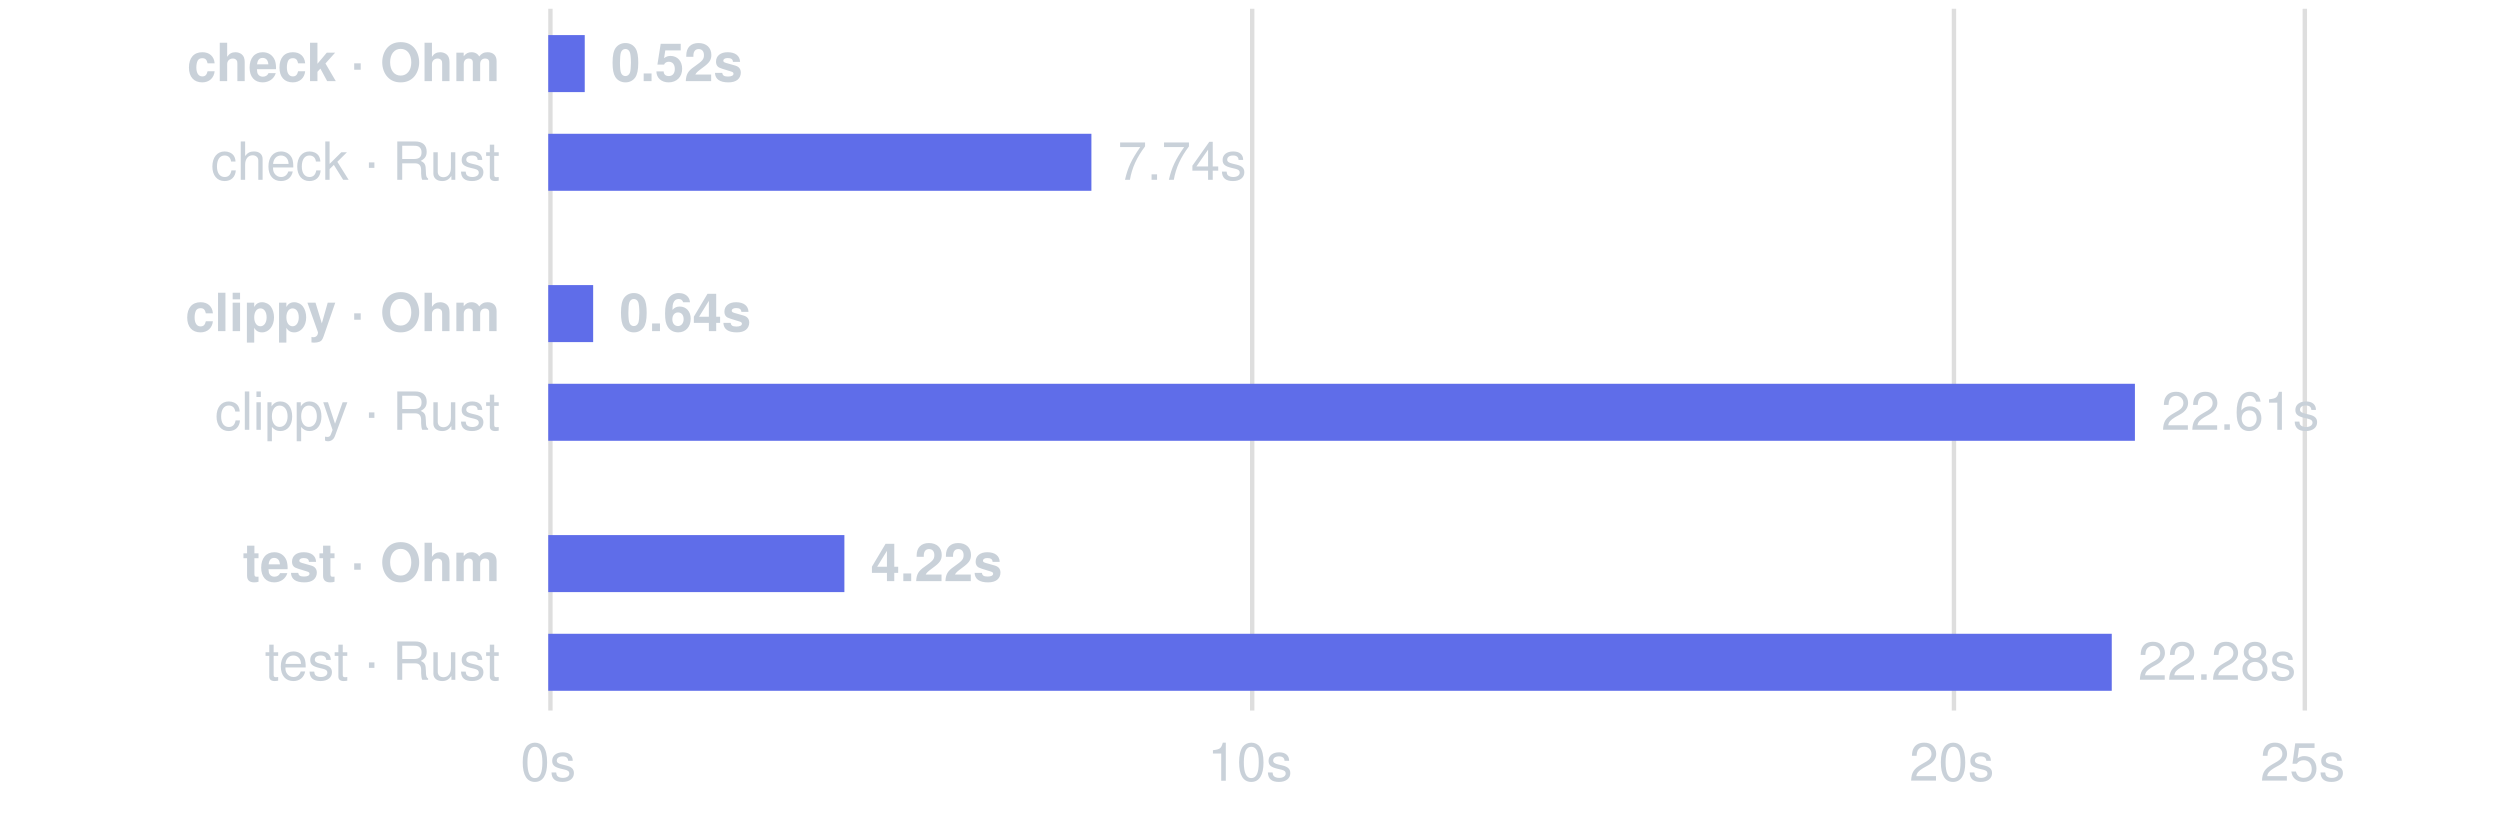
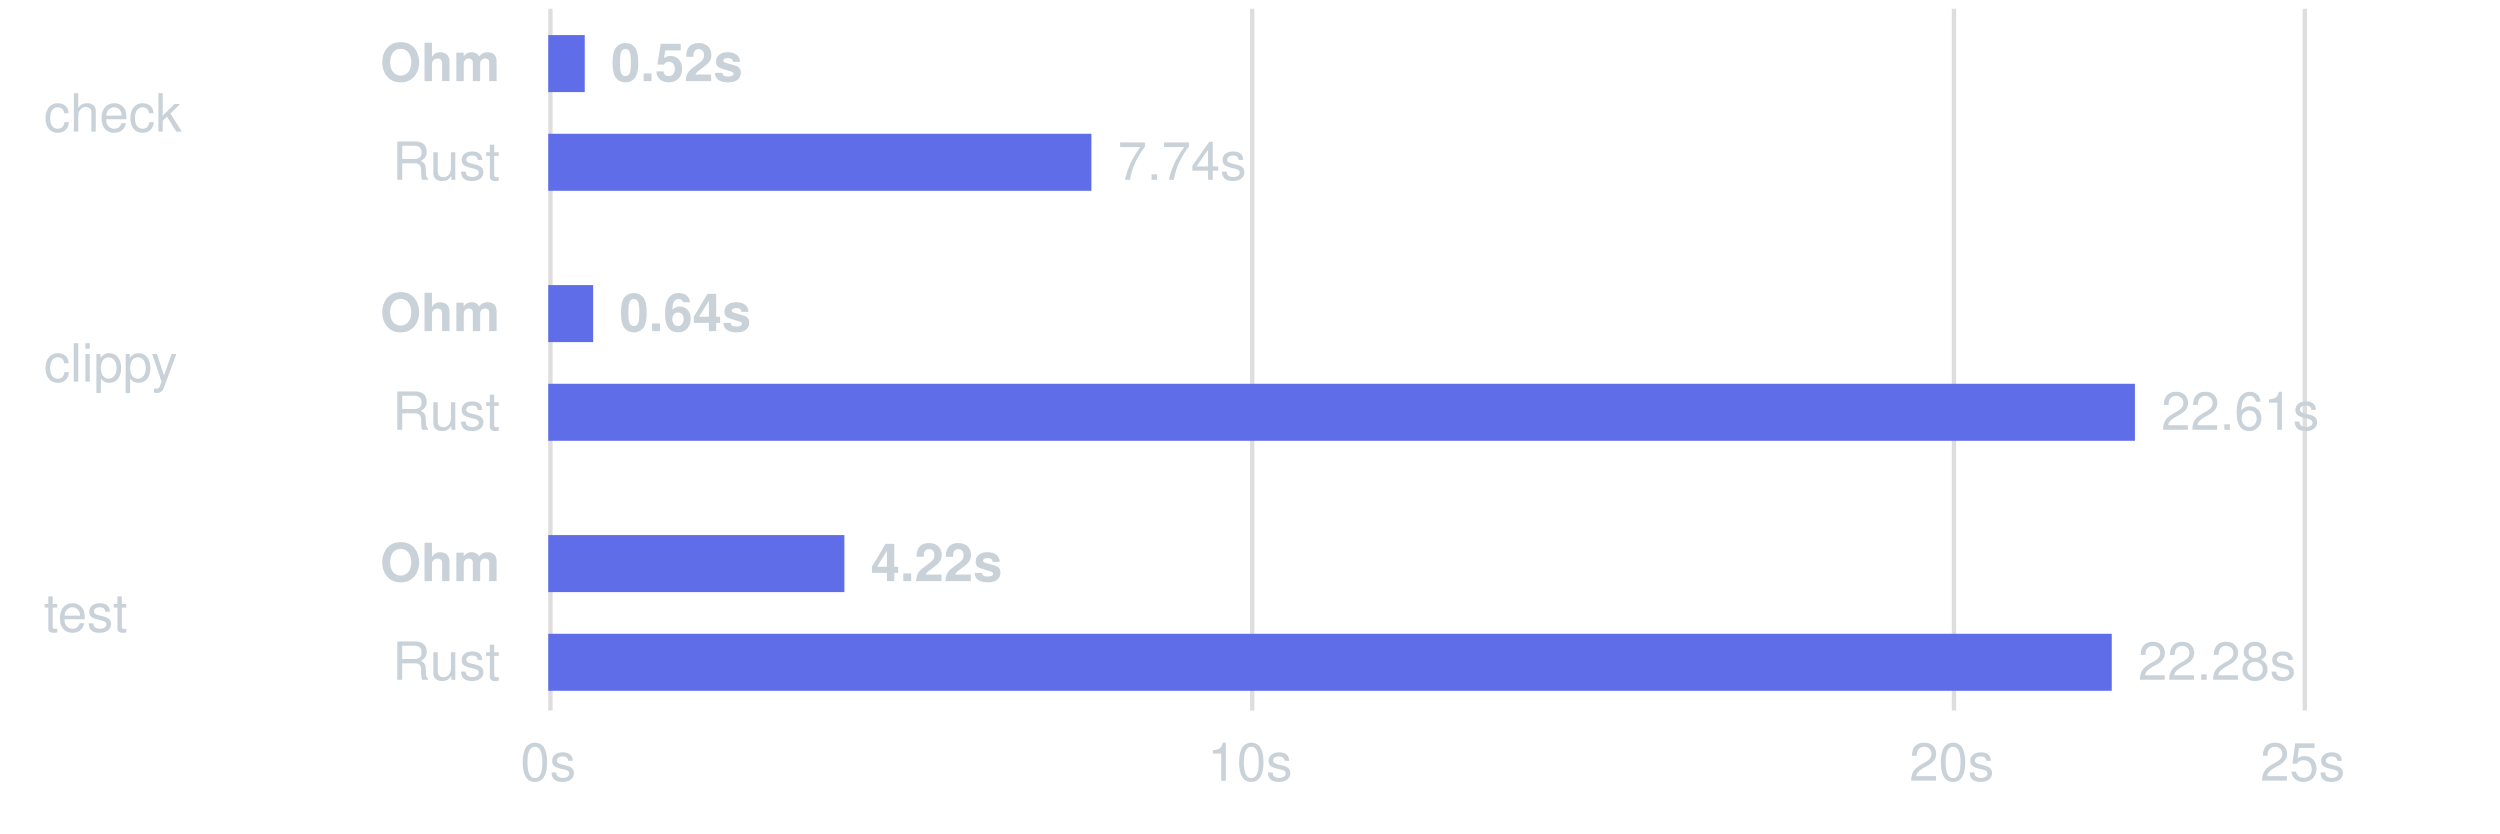
<svg xmlns="http://www.w3.org/2000/svg" width="570" height="190" viewBox="0 0 570 190" role="img" aria-labelledby="benchmark-title benchmark-description">
  <g font-family="-apple-system,BlinkMacSystemFont,'Segoe UI',Helvetica,Arial,sans-serif,'Apple Color Emoji','Segoe UI Emoji'" font-size="12" fill="#C9D1D9">
    <g aria-hidden="true" fill="none" stroke="rgba(127,127,127,0.25)" stroke-width="1">
      <path d="M125.5 2v160M285.5 2v160M445.5 2v160M525.5 2v160" />
    </g>
+     <text x="10" y="30" font-weight="500">check</text>
    <g aria-label="check with Ohm: 0.52 seconds">
-       <text x="114" y="18.5" text-anchor="end" font-weight="bold">check · Ohm</text>
+       <text x="114" y="18.5" text-anchor="end" font-weight="bold">Ohm</text>
      <path d="M125 8h8.32v13h-8.32Z" fill="#5F6DE9" />
      <text x="139.32" y="18.5" font-weight="bold">0.52s</text>
    </g>
    <g aria-label="check with Rust 1.97.1: 7.74 seconds">
-       <text x="114" y="41" text-anchor="end">check · Rust</text>
+       <text x="114" y="41" text-anchor="end">Rust</text>
      <path d="M125 30.5h123.84v13h-123.84Z" fill="#5F6DE9" />
      <text x="254.84" y="41">7.74s</text>
    </g>
+     <text x="10" y="87" font-weight="500">clippy</text>
    <g aria-label="Clippy with Ohm: 0.64 seconds">
-       <text x="114" y="75.5" text-anchor="end" font-weight="bold">clippy · Ohm</text>
+       <text x="114" y="75.5" text-anchor="end" font-weight="bold">Ohm</text>
      <path d="M125 65h10.24v13h-10.24Z" fill="#5F6DE9" />
      <text x="141.24" y="75.5" font-weight="bold">0.64s</text>
    </g>
    <g aria-label="Clippy with Rust 1.97.1: 22.61 seconds">
-       <text x="114" y="98" text-anchor="end">clippy · Rust</text>
+       <text x="114" y="98" text-anchor="end">Rust</text>
      <path d="M125 87.5h361.76v13h-361.76Z" fill="#5F6DE9" />
      <text x="492.76" y="98">22.61s</text>
    </g>
+     <text x="10" y="144" font-weight="500">test</text>
    <g aria-label="test with Ohm: 4.22 seconds">
-       <text x="114" y="132.5" text-anchor="end" font-weight="bold">test · Ohm</text>
+       <text x="114" y="132.5" text-anchor="end" font-weight="bold">Ohm</text>
      <path d="M125 122h67.52v13h-67.52Z" fill="#5F6DE9" />
      <text x="198.52" y="132.5" font-weight="bold">4.22s</text>
    </g>
    <g aria-label="test with Rust 1.97.1: 22.28 seconds">
-       <text x="114" y="155" text-anchor="end">test · Rust</text>
+       <text x="114" y="155" text-anchor="end">Rust</text>
      <path d="M125 144.5h356.48v13h-356.48Z" fill="#5F6DE9" />
      <text x="487.48" y="155">22.28s</text>
    </g>
    <g aria-hidden="true" text-anchor="middle">
      <text x="125" y="178">0s</text>
      <text x="285" y="178">10s</text>
      <text x="445" y="178">20s</text>
      <text x="525" y="178">25s</text>
    </g>
  </g>
</svg>
